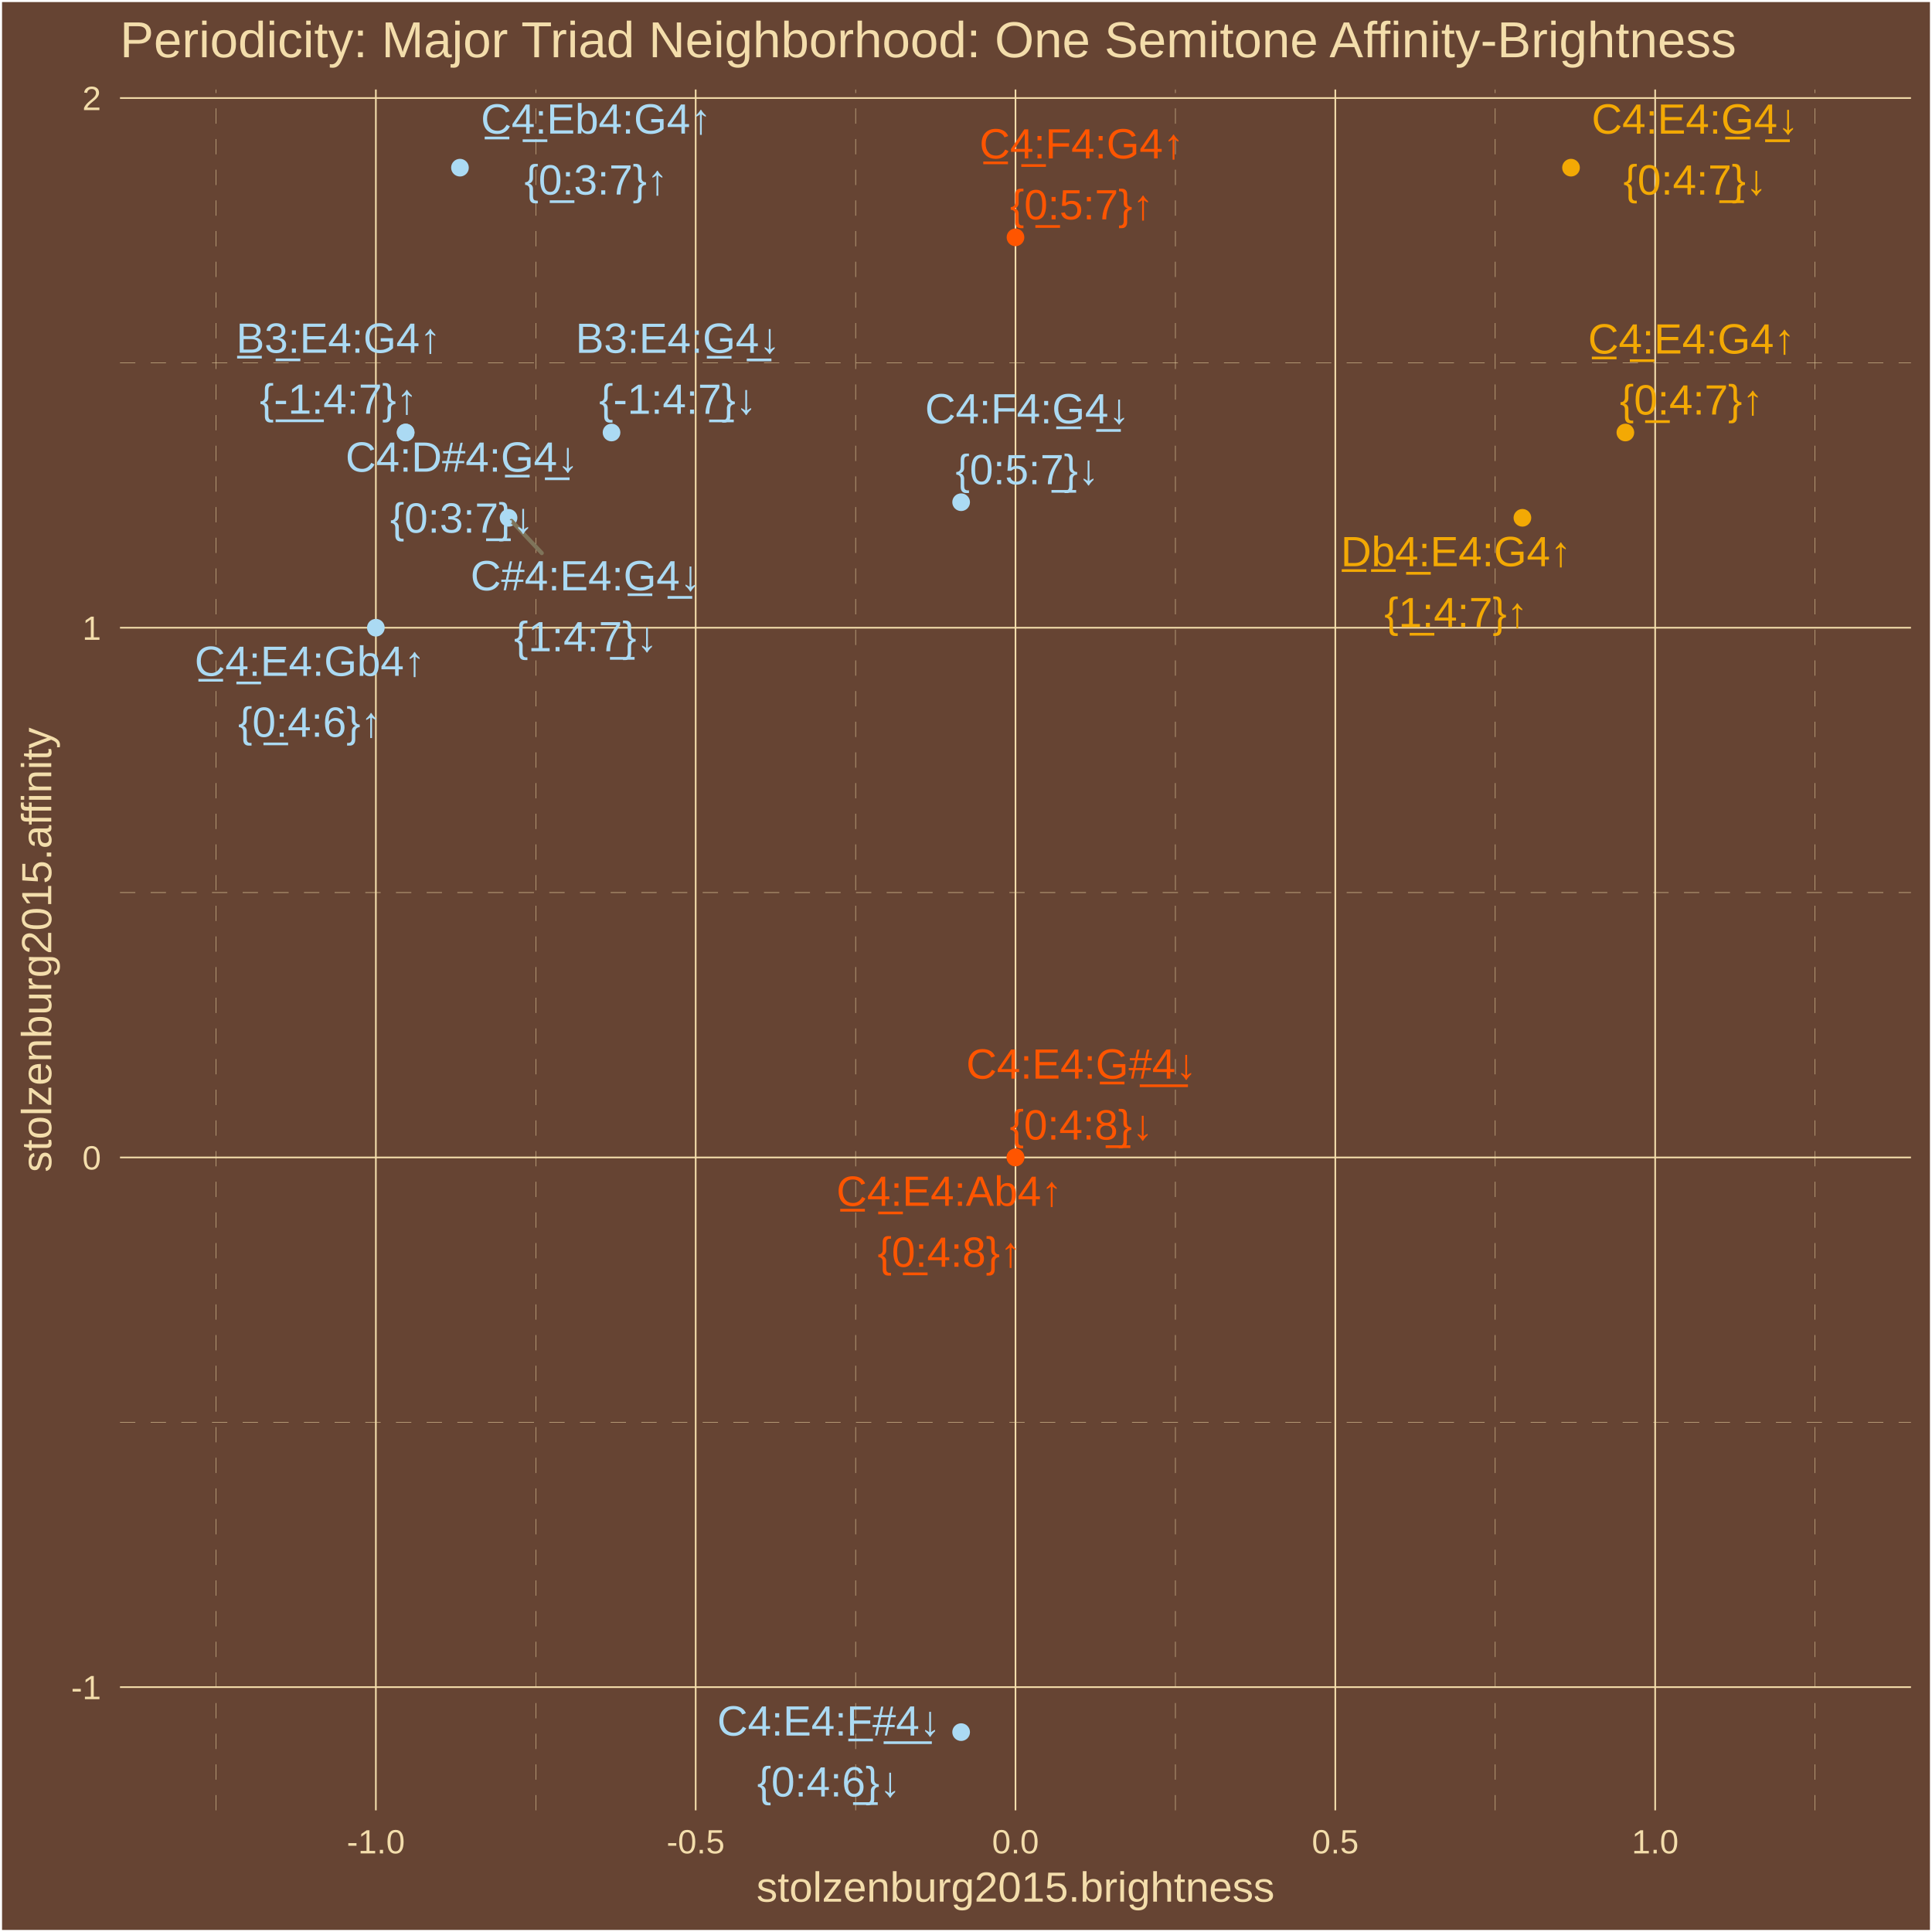
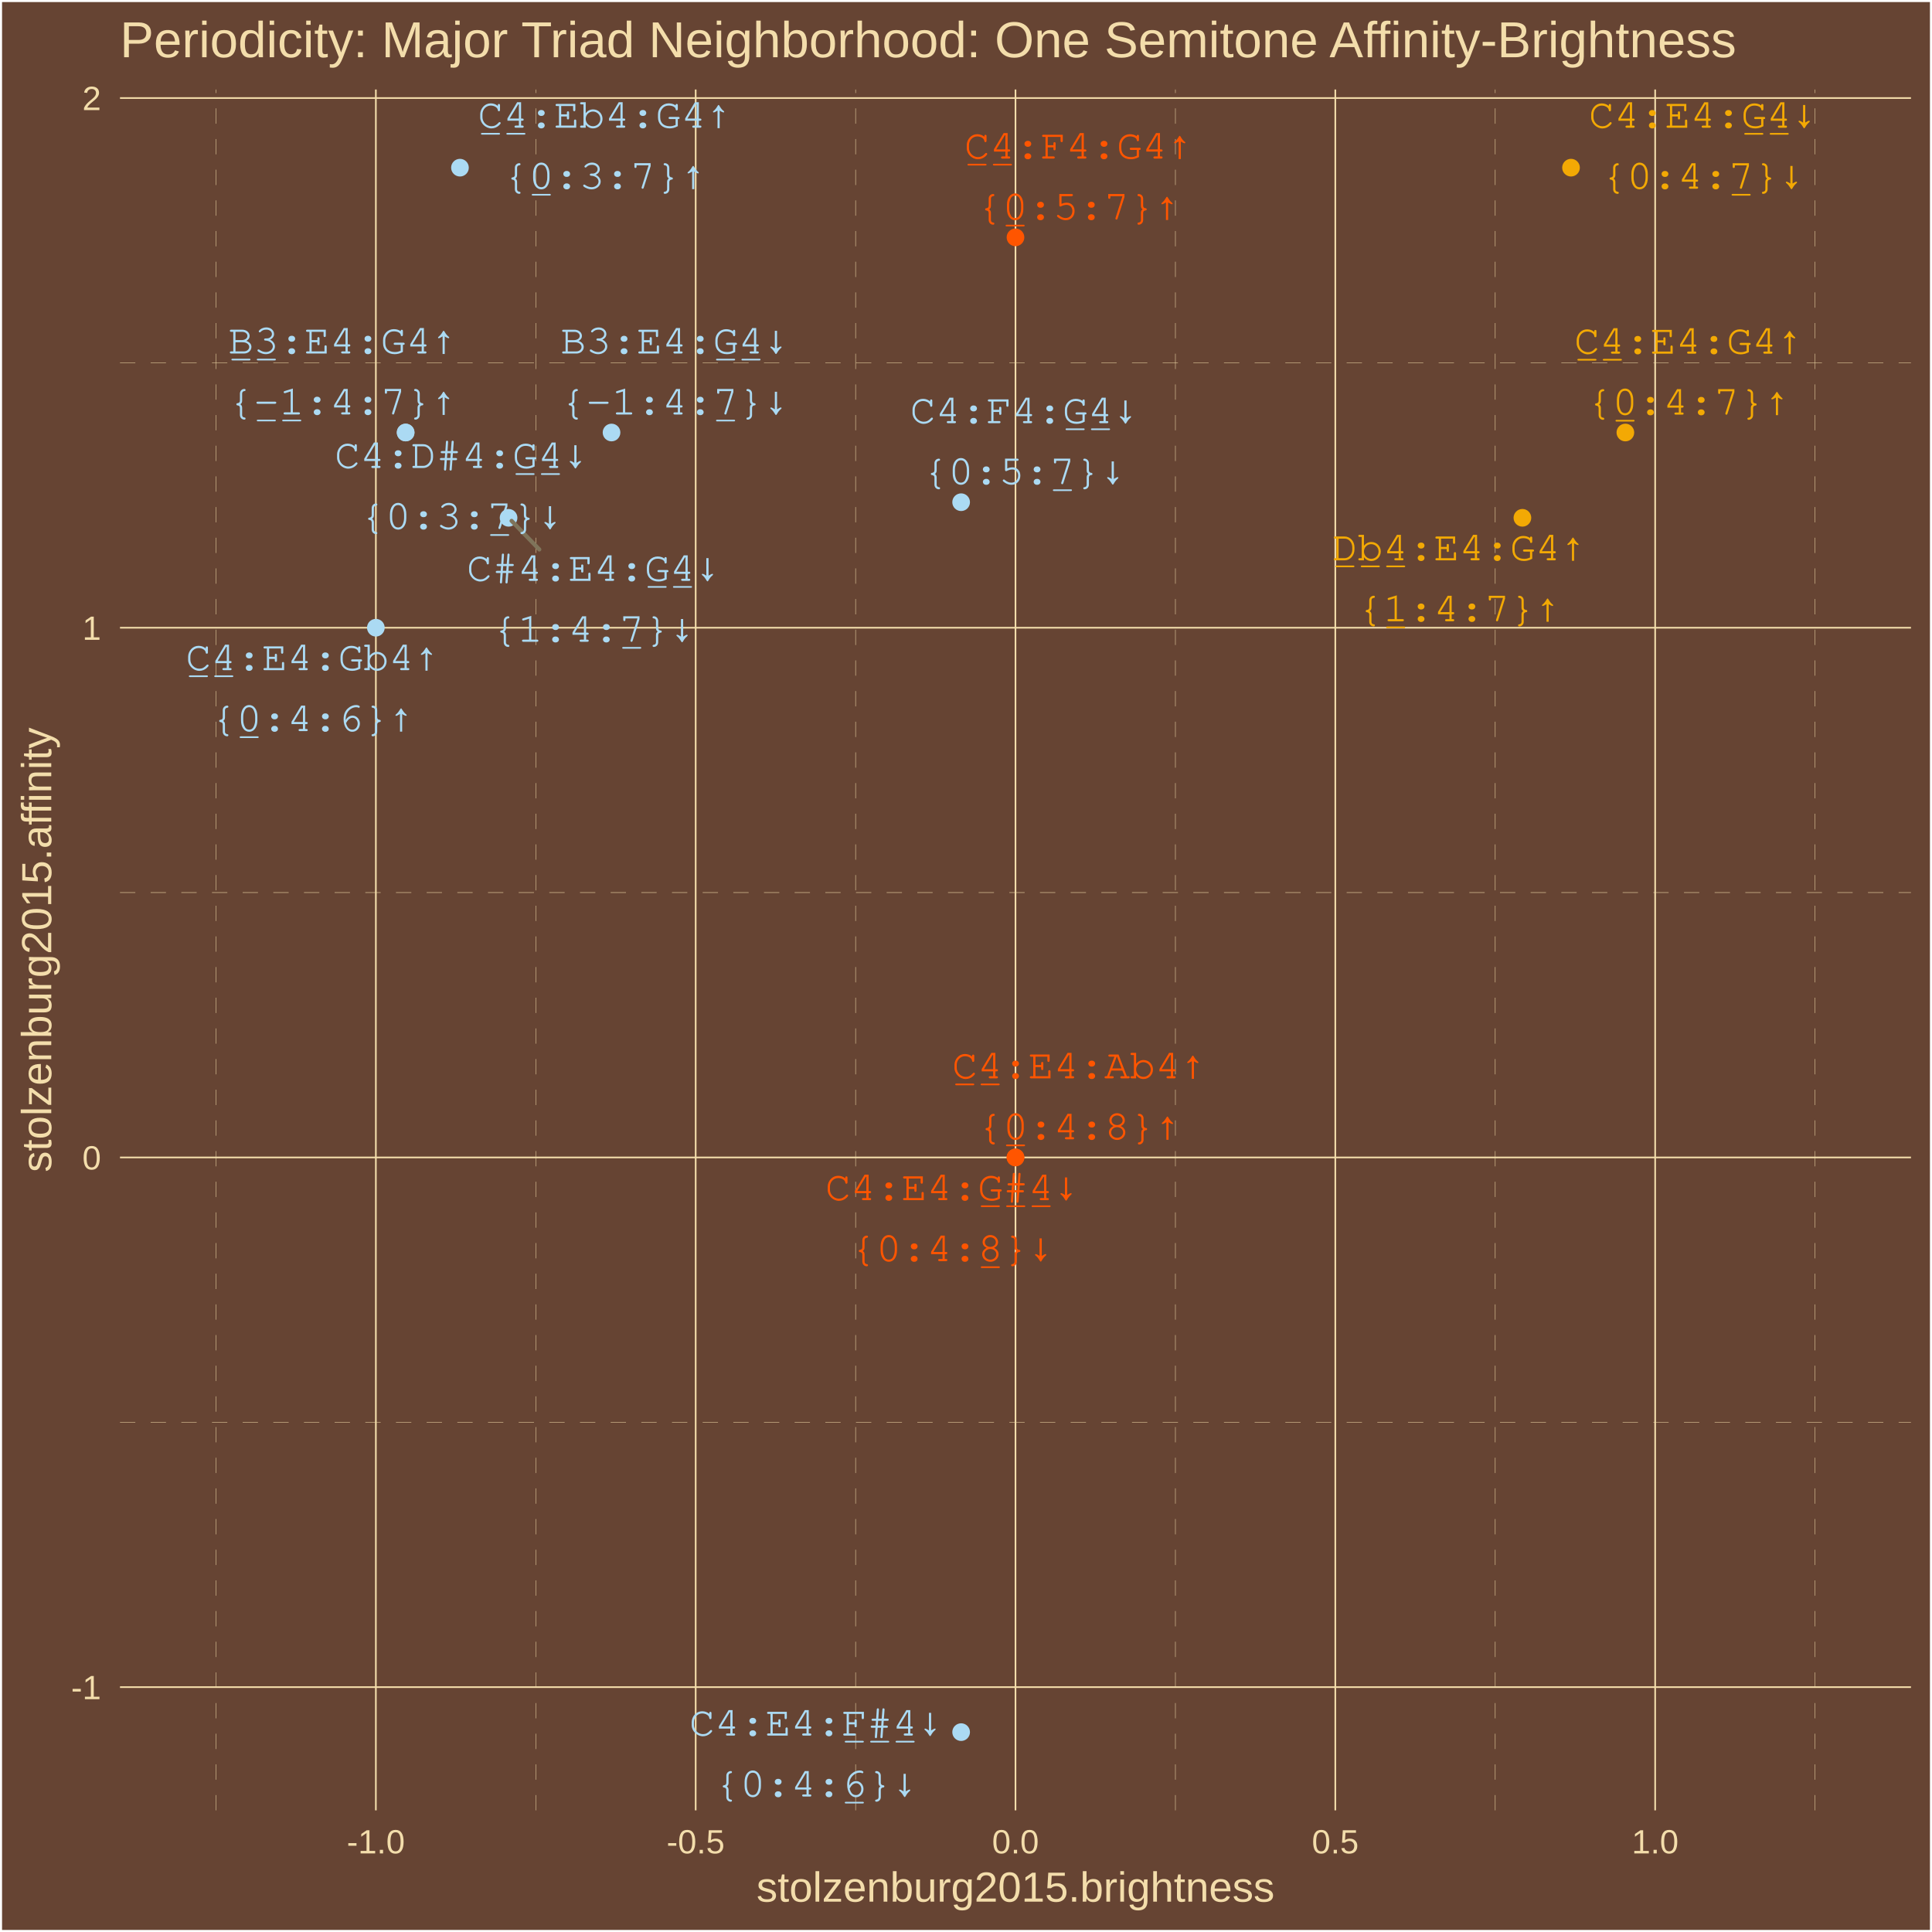
<svg xmlns="http://www.w3.org/2000/svg" class="svglite" width="504.00pt" height="504.00pt" viewBox="0 0 504.00 504.00">
  <defs>
    <style type="text/css">
    .svglite line, .svglite polyline, .svglite polygon, .svglite path, .svglite rect, .svglite circle {
      fill: none;
      stroke: #000000;
      stroke-linecap: round;
      stroke-linejoin: round;
      stroke-miterlimit: 10.00;
    }
    .svglite text {
      white-space: pre;
    }
  </style>
  </defs>
  <rect width="100%" height="100%" style="stroke: none; fill: #664433;" />
  <defs>
    <clipPath id="cpMC4wMHw1MDQuMDB8MC4wMHw1MDQuMDA=">
      <rect x="0.00" y="0.00" width="504.00" height="504.00" />
    </clipPath>
  </defs>
  <g clip-path="url(#cpMC4wMHw1MDQuMDB8MC4wMHw1MDQuMDA=)">
    <rect x="0.00" y="-0" width="504.00" height="504.00" style="stroke-width: 1.07; stroke: #FFFFFF; fill: #664433;" />
  </g>
  <defs>
    <clipPath id="cpMzEuMzB8NDk4LjUyfDIzLjM0fDQ3Mi4yNw==">
      <rect x="31.30" y="23.34" width="467.22" height="448.93" />
    </clipPath>
  </defs>
  <g clip-path="url(#cpMzEuMzB8NDk4LjUyfDIzLjM0fDQ3Mi4yNw==)">
    <rect x="31.30" y="23.34" width="467.22" height="448.93" style="stroke-width: 1.07; stroke: none; fill: #664433;" />
    <polyline points="31.30,371.03 498.52,371.03 " style="stroke-width: 0.11; stroke: #F3DDAB; stroke-dasharray: 4.00,4.00; stroke-linecap: butt;" />
    <polyline points="31.30,232.84 498.52,232.84 " style="stroke-width: 0.11; stroke: #F3DDAB; stroke-dasharray: 4.00,4.00; stroke-linecap: butt;" />
    <polyline points="31.30,94.66 498.52,94.66 " style="stroke-width: 0.11; stroke: #F3DDAB; stroke-dasharray: 4.00,4.00; stroke-linecap: butt;" />
    <polyline points="56.33,472.27 56.33,23.34 " style="stroke-width: 0.11; stroke: #F3DDAB; stroke-dasharray: 4.00,4.00; stroke-linecap: butt;" />
    <polyline points="139.76,472.27 139.76,23.34 " style="stroke-width: 0.11; stroke: #F3DDAB; stroke-dasharray: 4.00,4.00; stroke-linecap: butt;" />
    <polyline points="223.20,472.27 223.20,23.34 " style="stroke-width: 0.11; stroke: #F3DDAB; stroke-dasharray: 4.00,4.00; stroke-linecap: butt;" />
    <polyline points="306.63,472.27 306.63,23.34 " style="stroke-width: 0.11; stroke: #F3DDAB; stroke-dasharray: 4.00,4.00; stroke-linecap: butt;" />
    <polyline points="390.06,472.27 390.06,23.34 " style="stroke-width: 0.11; stroke: #F3DDAB; stroke-dasharray: 4.00,4.00; stroke-linecap: butt;" />
    <polyline points="473.49,472.27 473.49,23.34 " style="stroke-width: 0.11; stroke: #F3DDAB; stroke-dasharray: 4.00,4.00; stroke-linecap: butt;" />
    <polyline points="31.30,440.12 498.52,440.12 " style="stroke-width: 0.43; stroke: #F3DDAB; stroke-linecap: butt;" />
    <polyline points="31.30,301.94 498.52,301.94 " style="stroke-width: 0.43; stroke: #F3DDAB; stroke-linecap: butt;" />
    <polyline points="31.30,163.75 498.52,163.75 " style="stroke-width: 0.43; stroke: #F3DDAB; stroke-linecap: butt;" />
    <polyline points="31.30,25.57 498.52,25.57 " style="stroke-width: 0.43; stroke: #F3DDAB; stroke-linecap: butt;" />
    <polyline points="98.05,472.27 98.05,23.34 " style="stroke-width: 0.43; stroke: #F3DDAB; stroke-linecap: butt;" />
    <polyline points="181.48,472.27 181.48,23.34 " style="stroke-width: 0.43; stroke: #F3DDAB; stroke-linecap: butt;" />
    <polyline points="264.91,472.27 264.91,23.34 " style="stroke-width: 0.43; stroke: #F3DDAB; stroke-linecap: butt;" />
    <polyline points="348.34,472.27 348.34,23.34 " style="stroke-width: 0.43; stroke: #F3DDAB; stroke-linecap: butt;" />
    <polyline points="431.78,472.27 431.78,23.34 " style="stroke-width: 0.43; stroke: #F3DDAB; stroke-linecap: butt;" />
    <circle cx="424.01" cy="112.83" r="1.95" style="stroke-width: 0.71; stroke: #F3A904; fill: #F3A904;" />
    <circle cx="397.15" cy="135.08" r="1.95" style="stroke-width: 0.71; stroke: #F3A904; fill: #F3A904;" />
    <circle cx="105.82" cy="112.83" r="1.95" style="stroke-width: 0.71; stroke: #ABDAF3; fill: #ABDAF3;" />
    <circle cx="264.91" cy="61.92" r="1.95" style="stroke-width: 0.71; stroke: #FF5500; fill: #FF5500;" />
    <circle cx="119.99" cy="43.74" r="1.95" style="stroke-width: 0.71; stroke: #ABDAF3; fill: #ABDAF3;" />
    <circle cx="264.91" cy="301.94" r="1.95" style="stroke-width: 0.71; stroke: #FF5500; fill: #FF5500;" />
    <circle cx="98.05" cy="163.75" r="1.95" style="stroke-width: 0.71; stroke: #ABDAF3; fill: #ABDAF3;" />
    <circle cx="409.83" cy="43.74" r="1.95" style="stroke-width: 0.71; stroke: #F3A904; fill: #F3A904;" />
    <circle cx="132.67" cy="135.08" r="1.95" style="stroke-width: 0.71; stroke: #ABDAF3; fill: #ABDAF3;" />
    <circle cx="159.53" cy="112.83" r="1.95" style="stroke-width: 0.71; stroke: #ABDAF3; fill: #ABDAF3;" />
    <circle cx="250.73" cy="131.01" r="1.95" style="stroke-width: 0.71; stroke: #ABDAF3; fill: #ABDAF3;" />
    <circle cx="105.82" cy="112.83" r="1.95" style="stroke-width: 0.71; stroke: #ABDAF3; fill: #ABDAF3;" />
    <circle cx="264.91" cy="301.94" r="1.95" style="stroke-width: 0.71; stroke: #FF5500; fill: #FF5500;" />
    <circle cx="250.73" cy="451.86" r="1.95" style="stroke-width: 0.71; stroke: #ABDAF3; fill: #ABDAF3;" />
-     <line x1="141.33" y1="144.28" x2="133.44" y2="135.89" style="stroke-width: 1.07; stroke: #7F745A;" />
-     <text x="441.28" y="92.23" text-anchor="middle" style="font-size: 11.04px;fill: #F3A904; font-family: &quot;Arial&quot;;" textLength="55.43px" lengthAdjust="spacingAndGlyphs">C̲4̲:E4:G4↑</text>
-     <text x="441.28" y="108.13" text-anchor="middle" style="font-size: 11.04px;fill: #F3A904; font-family: &quot;Arial&quot;;" textLength="38.90px" lengthAdjust="spacingAndGlyphs">{0̲:4:7}↑</text>
-     <text x="379.85" y="147.70" text-anchor="middle" style="font-size: 11.04px;fill: #F3A904; font-family: &quot;Arial&quot;;" textLength="61.57px" lengthAdjust="spacingAndGlyphs">D̲b̲4̲:E4:G4↑</text>
-     <text x="379.85" y="163.60" text-anchor="middle" style="font-size: 11.04px;fill: #F3A904; font-family: &quot;Arial&quot;;" textLength="38.90px" lengthAdjust="spacingAndGlyphs">{1̲:4:7}↑</text>
-     <text x="88.32" y="92.02" text-anchor="middle" style="font-size: 11.04px;fill: #ABDAF3; font-family: &quot;Arial&quot;;" textLength="54.83px" lengthAdjust="spacingAndGlyphs">B̲3̲:E4:G4↑</text>
-     <text x="88.32" y="107.92" text-anchor="middle" style="font-size: 11.04px;fill: #ABDAF3; font-family: &quot;Arial&quot;;" textLength="42.57px" lengthAdjust="spacingAndGlyphs">{-̲1̲:4:7}↑</text>
-     <text x="282.21" y="41.33" text-anchor="middle" style="font-size: 11.04px;fill: #FF5500; font-family: &quot;Arial&quot;;" textLength="54.81px" lengthAdjust="spacingAndGlyphs">C̲4̲:F4:G4↑</text>
-     <text x="282.21" y="57.23" text-anchor="middle" style="font-size: 11.04px;fill: #FF5500; font-family: &quot;Arial&quot;;" textLength="38.90px" lengthAdjust="spacingAndGlyphs">{0̲:5:7}↑</text>
-     <text x="155.52" y="34.85" text-anchor="middle" style="font-size: 11.04px;fill: #ABDAF3; font-family: &quot;Arial&quot;;" textLength="61.57px" lengthAdjust="spacingAndGlyphs">C̲4̲:Eb4:G4↑</text>
-     <text x="155.52" y="50.75" text-anchor="middle" style="font-size: 11.04px;fill: #ABDAF3; font-family: &quot;Arial&quot;;" textLength="38.90px" lengthAdjust="spacingAndGlyphs">{0̲:3:7}↑</text>
-     <text x="247.66" y="314.56" text-anchor="middle" style="font-size: 11.04px;fill: #FF5500; font-family: &quot;Arial&quot;;" textLength="60.34px" lengthAdjust="spacingAndGlyphs">C̲4̲:E4:Ab4↑</text>
-     <text x="247.66" y="330.46" text-anchor="middle" style="font-size: 11.04px;fill: #FF5500; font-family: &quot;Arial&quot;;" textLength="38.90px" lengthAdjust="spacingAndGlyphs">{0̲:4:8}↑</text>
-     <text x="80.84" y="176.31" text-anchor="middle" style="font-size: 11.04px;fill: #ABDAF3; font-family: &quot;Arial&quot;;" textLength="61.57px" lengthAdjust="spacingAndGlyphs">C̲4̲:E4:Gb4↑</text>
-     <text x="80.84" y="192.21" text-anchor="middle" style="font-size: 11.04px;fill: #ABDAF3; font-family: &quot;Arial&quot;;" textLength="38.90px" lengthAdjust="spacingAndGlyphs">{0̲:4:6}↑</text>
-     <text x="442.21" y="34.86" text-anchor="middle" style="font-size: 11.04px;fill: #F3A904; font-family: &quot;Arial&quot;;" textLength="55.43px" lengthAdjust="spacingAndGlyphs">C4:E4:G̲4̲↓</text>
-     <text x="442.21" y="50.76" text-anchor="middle" style="font-size: 11.04px;fill: #F3A904; font-family: &quot;Arial&quot;;" textLength="38.90px" lengthAdjust="spacingAndGlyphs">{0:4:7̲}↓</text>
-     <text x="152.81" y="153.99" text-anchor="middle" style="font-size: 11.04px;fill: #ABDAF3; font-family: &quot;Arial&quot;;" textLength="61.57px" lengthAdjust="spacingAndGlyphs">C#4:E4:G̲4̲↓</text>
-     <text x="152.81" y="169.89" text-anchor="middle" style="font-size: 11.04px;fill: #ABDAF3; font-family: &quot;Arial&quot;;" textLength="38.90px" lengthAdjust="spacingAndGlyphs">{1:4:7̲}↓</text>
-     <text x="176.85" y="92.05" text-anchor="middle" style="font-size: 11.04px;fill: #ABDAF3; font-family: &quot;Arial&quot;;" textLength="54.83px" lengthAdjust="spacingAndGlyphs">B3:E4:G̲4̲↓</text>
-     <text x="176.85" y="107.95" text-anchor="middle" style="font-size: 11.04px;fill: #ABDAF3; font-family: &quot;Arial&quot;;" textLength="42.57px" lengthAdjust="spacingAndGlyphs">{-1:4:7̲}↓</text>
-     <text x="268.00" y="110.44" text-anchor="middle" style="font-size: 11.04px;fill: #ABDAF3; font-family: &quot;Arial&quot;;" textLength="54.81px" lengthAdjust="spacingAndGlyphs">C4:F4:G̲4̲↓</text>
-     <text x="268.00" y="126.33" text-anchor="middle" style="font-size: 11.04px;fill: #ABDAF3; font-family: &quot;Arial&quot;;" textLength="38.90px" lengthAdjust="spacingAndGlyphs">{0:5:7̲}↓</text>
-     <text x="120.51" y="123.05" text-anchor="middle" style="font-size: 11.04px;fill: #ABDAF3; font-family: &quot;Arial&quot;;" textLength="62.17px" lengthAdjust="spacingAndGlyphs">C4:D#4:G̲4̲↓</text>
-     <text x="120.51" y="138.95" text-anchor="middle" style="font-size: 11.04px;fill: #ABDAF3; font-family: &quot;Arial&quot;;" textLength="38.90px" lengthAdjust="spacingAndGlyphs">{0:3:7̲}↓</text>
-     <text x="282.13" y="281.38" text-anchor="middle" style="font-size: 11.04px;fill: #FF5500; font-family: &quot;Arial&quot;;" textLength="61.57px" lengthAdjust="spacingAndGlyphs">C4:E4:G̲#̲4̲↓</text>
-     <text x="282.13" y="297.27" text-anchor="middle" style="font-size: 11.04px;fill: #FF5500; font-family: &quot;Arial&quot;;" textLength="38.90px" lengthAdjust="spacingAndGlyphs">{0:4:8̲}↓</text>
-     <text x="216.24" y="452.76" text-anchor="middle" style="font-size: 11.04px;fill: #ABDAF3; font-family: &quot;Arial&quot;;" textLength="59.72px" lengthAdjust="spacingAndGlyphs">C4:E4:F̲#̲4̲↓</text>
-     <text x="216.24" y="468.65" text-anchor="middle" style="font-size: 11.04px;fill: #ABDAF3; font-family: &quot;Arial&quot;;" textLength="38.90px" lengthAdjust="spacingAndGlyphs">{0:4:6̲}↓</text>
+     <line x1="140.69" y1="143.34" x2="133.46" y2="135.88" style="stroke-width: 1.07; stroke: #7F745A;" />
+     <text x="440.48" y="92.27" text-anchor="middle" style="font-size: 11.04px; font-weight: 0;fill: #F3A904; font-family: &quot;Courier&quot;;" textLength="59.55px" lengthAdjust="spacingAndGlyphs">C̲4̲:E4:G4↑</text>
+     <text x="440.48" y="108.17" text-anchor="middle" style="font-size: 11.04px; font-weight: 0;fill: #F3A904; font-family: &quot;Courier&quot;;" textLength="52.93px" lengthAdjust="spacingAndGlyphs">{0̲:4:7}↑</text>
+     <text x="380.65" y="146.17" text-anchor="middle" style="font-size: 11.04px; font-weight: 0;fill: #F3A904; font-family: &quot;Courier&quot;;" textLength="66.17px" lengthAdjust="spacingAndGlyphs">D̲b̲4̲:E4:G4↑</text>
+     <text x="380.65" y="162.07" text-anchor="middle" style="font-size: 11.04px; font-weight: 0;fill: #F3A904; font-family: &quot;Courier&quot;;" textLength="52.93px" lengthAdjust="spacingAndGlyphs">{1̲:4:7}↑</text>
+     <text x="89.35" y="92.22" text-anchor="middle" style="font-size: 11.04px; font-weight: 0;fill: #ABDAF3; font-family: &quot;Courier&quot;;" textLength="59.55px" lengthAdjust="spacingAndGlyphs">B̲3̲:E4:G4↑</text>
+     <text x="89.35" y="108.12" text-anchor="middle" style="font-size: 11.04px; font-weight: 0;fill: #ABDAF3; font-family: &quot;Courier&quot;;" textLength="59.55px" lengthAdjust="spacingAndGlyphs">{-̲1̲:4:7}↑</text>
+     <text x="281.37" y="41.37" text-anchor="middle" style="font-size: 11.04px; font-weight: 0;fill: #FF5500; font-family: &quot;Courier&quot;;" textLength="59.55px" lengthAdjust="spacingAndGlyphs">C̲4̲:F4:G4↑</text>
+     <text x="281.37" y="57.27" text-anchor="middle" style="font-size: 11.04px; font-weight: 0;fill: #FF5500; font-family: &quot;Courier&quot;;" textLength="52.93px" lengthAdjust="spacingAndGlyphs">{0̲:5:7}↑</text>
+     <text x="157.76" y="33.32" text-anchor="middle" style="font-size: 11.04px; font-weight: 0;fill: #ABDAF3; font-family: &quot;Courier&quot;;" textLength="66.17px" lengthAdjust="spacingAndGlyphs">C̲4̲:Eb4:G4↑</text>
+     <text x="157.76" y="49.22" text-anchor="middle" style="font-size: 11.04px; font-weight: 0;fill: #ABDAF3; font-family: &quot;Courier&quot;;" textLength="52.93px" lengthAdjust="spacingAndGlyphs">{0̲:3:7}↑</text>
+     <text x="281.48" y="281.31" text-anchor="middle" style="font-size: 11.04px; font-weight: 0;fill: #FF5500; font-family: &quot;Courier&quot;;" textLength="66.17px" lengthAdjust="spacingAndGlyphs">C̲4̲:E4:Ab4↑</text>
+     <text x="281.48" y="297.21" text-anchor="middle" style="font-size: 11.04px; font-weight: 0;fill: #FF5500; font-family: &quot;Courier&quot;;" textLength="52.93px" lengthAdjust="spacingAndGlyphs">{0̲:4:8}↑</text>
+     <text x="81.56" y="174.83" text-anchor="middle" style="font-size: 11.04px; font-weight: 0;fill: #ABDAF3; font-family: &quot;Courier&quot;;" textLength="66.17px" lengthAdjust="spacingAndGlyphs">C̲4̲:E4:Gb4↑</text>
+     <text x="81.56" y="190.73" text-anchor="middle" style="font-size: 11.04px; font-weight: 0;fill: #ABDAF3; font-family: &quot;Courier&quot;;" textLength="52.93px" lengthAdjust="spacingAndGlyphs">{0̲:4:6}↑</text>
+     <text x="444.27" y="33.33" text-anchor="middle" style="font-size: 11.04px; font-weight: 0;fill: #F3A904; font-family: &quot;Courier&quot;;" textLength="59.55px" lengthAdjust="spacingAndGlyphs">C4:E4:G̲4̲↓</text>
+     <text x="444.27" y="49.23" text-anchor="middle" style="font-size: 11.04px; font-weight: 0;fill: #F3A904; font-family: &quot;Courier&quot;;" textLength="52.93px" lengthAdjust="spacingAndGlyphs">{0:4:7̲}↓</text>
+     <text x="154.86" y="151.53" text-anchor="middle" style="font-size: 11.04px; font-weight: 0;fill: #ABDAF3; font-family: &quot;Courier&quot;;" textLength="66.17px" lengthAdjust="spacingAndGlyphs">C#4:E4:G̲4̲↓</text>
+     <text x="154.86" y="167.42" text-anchor="middle" style="font-size: 11.04px; font-weight: 0;fill: #ABDAF3; font-family: &quot;Courier&quot;;" textLength="52.93px" lengthAdjust="spacingAndGlyphs">{1:4:7̲}↓</text>
+     <text x="176.04" y="92.23" text-anchor="middle" style="font-size: 11.04px; font-weight: 0;fill: #ABDAF3; font-family: &quot;Courier&quot;;" textLength="59.55px" lengthAdjust="spacingAndGlyphs">B3:E4:G̲4̲↓</text>
+     <text x="176.04" y="108.13" text-anchor="middle" style="font-size: 11.04px; font-weight: 0;fill: #ABDAF3; font-family: &quot;Courier&quot;;" textLength="59.55px" lengthAdjust="spacingAndGlyphs">{-1:4:7̲}↓</text>
+     <text x="267.22" y="110.40" text-anchor="middle" style="font-size: 11.04px; font-weight: 0;fill: #ABDAF3; font-family: &quot;Courier&quot;;" textLength="59.55px" lengthAdjust="spacingAndGlyphs">C4:F4:G̲4̲↓</text>
+     <text x="267.22" y="126.30" text-anchor="middle" style="font-size: 11.04px; font-weight: 0;fill: #ABDAF3; font-family: &quot;Courier&quot;;" textLength="52.93px" lengthAdjust="spacingAndGlyphs">{0:5:7̲}↓</text>
+     <text x="120.41" y="122.09" text-anchor="middle" style="font-size: 11.04px; font-weight: 0;fill: #ABDAF3; font-family: &quot;Courier&quot;;" textLength="66.17px" lengthAdjust="spacingAndGlyphs">C4:D#4:G̲4̲↓</text>
+     <text x="120.41" y="137.99" text-anchor="middle" style="font-size: 11.04px; font-weight: 0;fill: #ABDAF3; font-family: &quot;Courier&quot;;" textLength="52.93px" lengthAdjust="spacingAndGlyphs">{0:3:7̲}↓</text>
+     <text x="248.41" y="313.09" text-anchor="middle" style="font-size: 11.04px; font-weight: 0;fill: #FF5500; font-family: &quot;Courier&quot;;" textLength="66.17px" lengthAdjust="spacingAndGlyphs">C4:E4:G̲#̲4̲↓</text>
+     <text x="248.41" y="328.99" text-anchor="middle" style="font-size: 11.04px; font-weight: 0;fill: #FF5500; font-family: &quot;Courier&quot;;" textLength="52.93px" lengthAdjust="spacingAndGlyphs">{0:4:8̲}↓</text>
+     <text x="212.93" y="452.77" text-anchor="middle" style="font-size: 11.04px; font-weight: 0;fill: #ABDAF3; font-family: &quot;Courier&quot;;" textLength="66.17px" lengthAdjust="spacingAndGlyphs">C4:E4:F̲#̲4̲↓</text>
+     <text x="212.93" y="468.67" text-anchor="middle" style="font-size: 11.04px; font-weight: 0;fill: #ABDAF3; font-family: &quot;Courier&quot;;" textLength="52.93px" lengthAdjust="spacingAndGlyphs">{0:4:6̲}↓</text>
  </g>
  <g clip-path="url(#cpMC4wMHw1MDQuMDB8MC4wMHw1MDQuMDA=)">
    <text x="26.37" y="443.27" text-anchor="end" style="font-size: 8.80px;fill: #F3DDAB; font-family: &quot;Arial&quot;;" textLength="7.83px" lengthAdjust="spacingAndGlyphs">-1</text>
    <text x="26.37" y="305.09" text-anchor="end" style="font-size: 8.80px;fill: #F3DDAB; font-family: &quot;Arial&quot;;" textLength="4.90px" lengthAdjust="spacingAndGlyphs">0</text>
    <text x="26.37" y="166.91" text-anchor="end" style="font-size: 8.80px;fill: #F3DDAB; font-family: &quot;Arial&quot;;" textLength="4.90px" lengthAdjust="spacingAndGlyphs">1</text>
    <text x="26.37" y="28.72" text-anchor="end" style="font-size: 8.80px;fill: #F3DDAB; font-family: &quot;Arial&quot;;" textLength="4.90px" lengthAdjust="spacingAndGlyphs">2</text>
    <text x="98.05" y="483.50" text-anchor="middle" style="font-size: 8.80px;fill: #F3DDAB; font-family: &quot;Arial&quot;;" textLength="15.16px" lengthAdjust="spacingAndGlyphs">-1.0</text>
    <text x="181.48" y="483.50" text-anchor="middle" style="font-size: 8.80px;fill: #F3DDAB; font-family: &quot;Arial&quot;;" textLength="15.16px" lengthAdjust="spacingAndGlyphs">-0.5</text>
    <text x="264.91" y="483.50" text-anchor="middle" style="font-size: 8.80px;fill: #F3DDAB; font-family: &quot;Arial&quot;;" textLength="12.23px" lengthAdjust="spacingAndGlyphs">0.0</text>
    <text x="348.34" y="483.50" text-anchor="middle" style="font-size: 8.80px;fill: #F3DDAB; font-family: &quot;Arial&quot;;" textLength="12.23px" lengthAdjust="spacingAndGlyphs">0.5</text>
    <text x="431.78" y="483.50" text-anchor="middle" style="font-size: 8.80px;fill: #F3DDAB; font-family: &quot;Arial&quot;;" textLength="12.23px" lengthAdjust="spacingAndGlyphs">1.0</text>
    <text x="264.91" y="496.09" text-anchor="middle" style="font-size: 11.00px;fill: #F3DDAB; font-family: &quot;Arial&quot;;" textLength="135.17px" lengthAdjust="spacingAndGlyphs">stolzenburg2015.brightness</text>
    <text transform="translate(13.37,247.80) rotate(-90)" text-anchor="middle" style="font-size: 11.00px;fill: #F3DDAB; font-family: &quot;Arial&quot;;" textLength="116.19px" lengthAdjust="spacingAndGlyphs">stolzenburg2015.affinity</text>
    <text x="31.30" y="14.94" style="font-size: 13.20px;fill: #F3DDAB; font-family: &quot;Arial&quot;;" textLength="423.04px" lengthAdjust="spacingAndGlyphs">Periodicity: Major Triad Neighborhood: One Semitone Affinity-Brightness</text>
  </g>
</svg>
